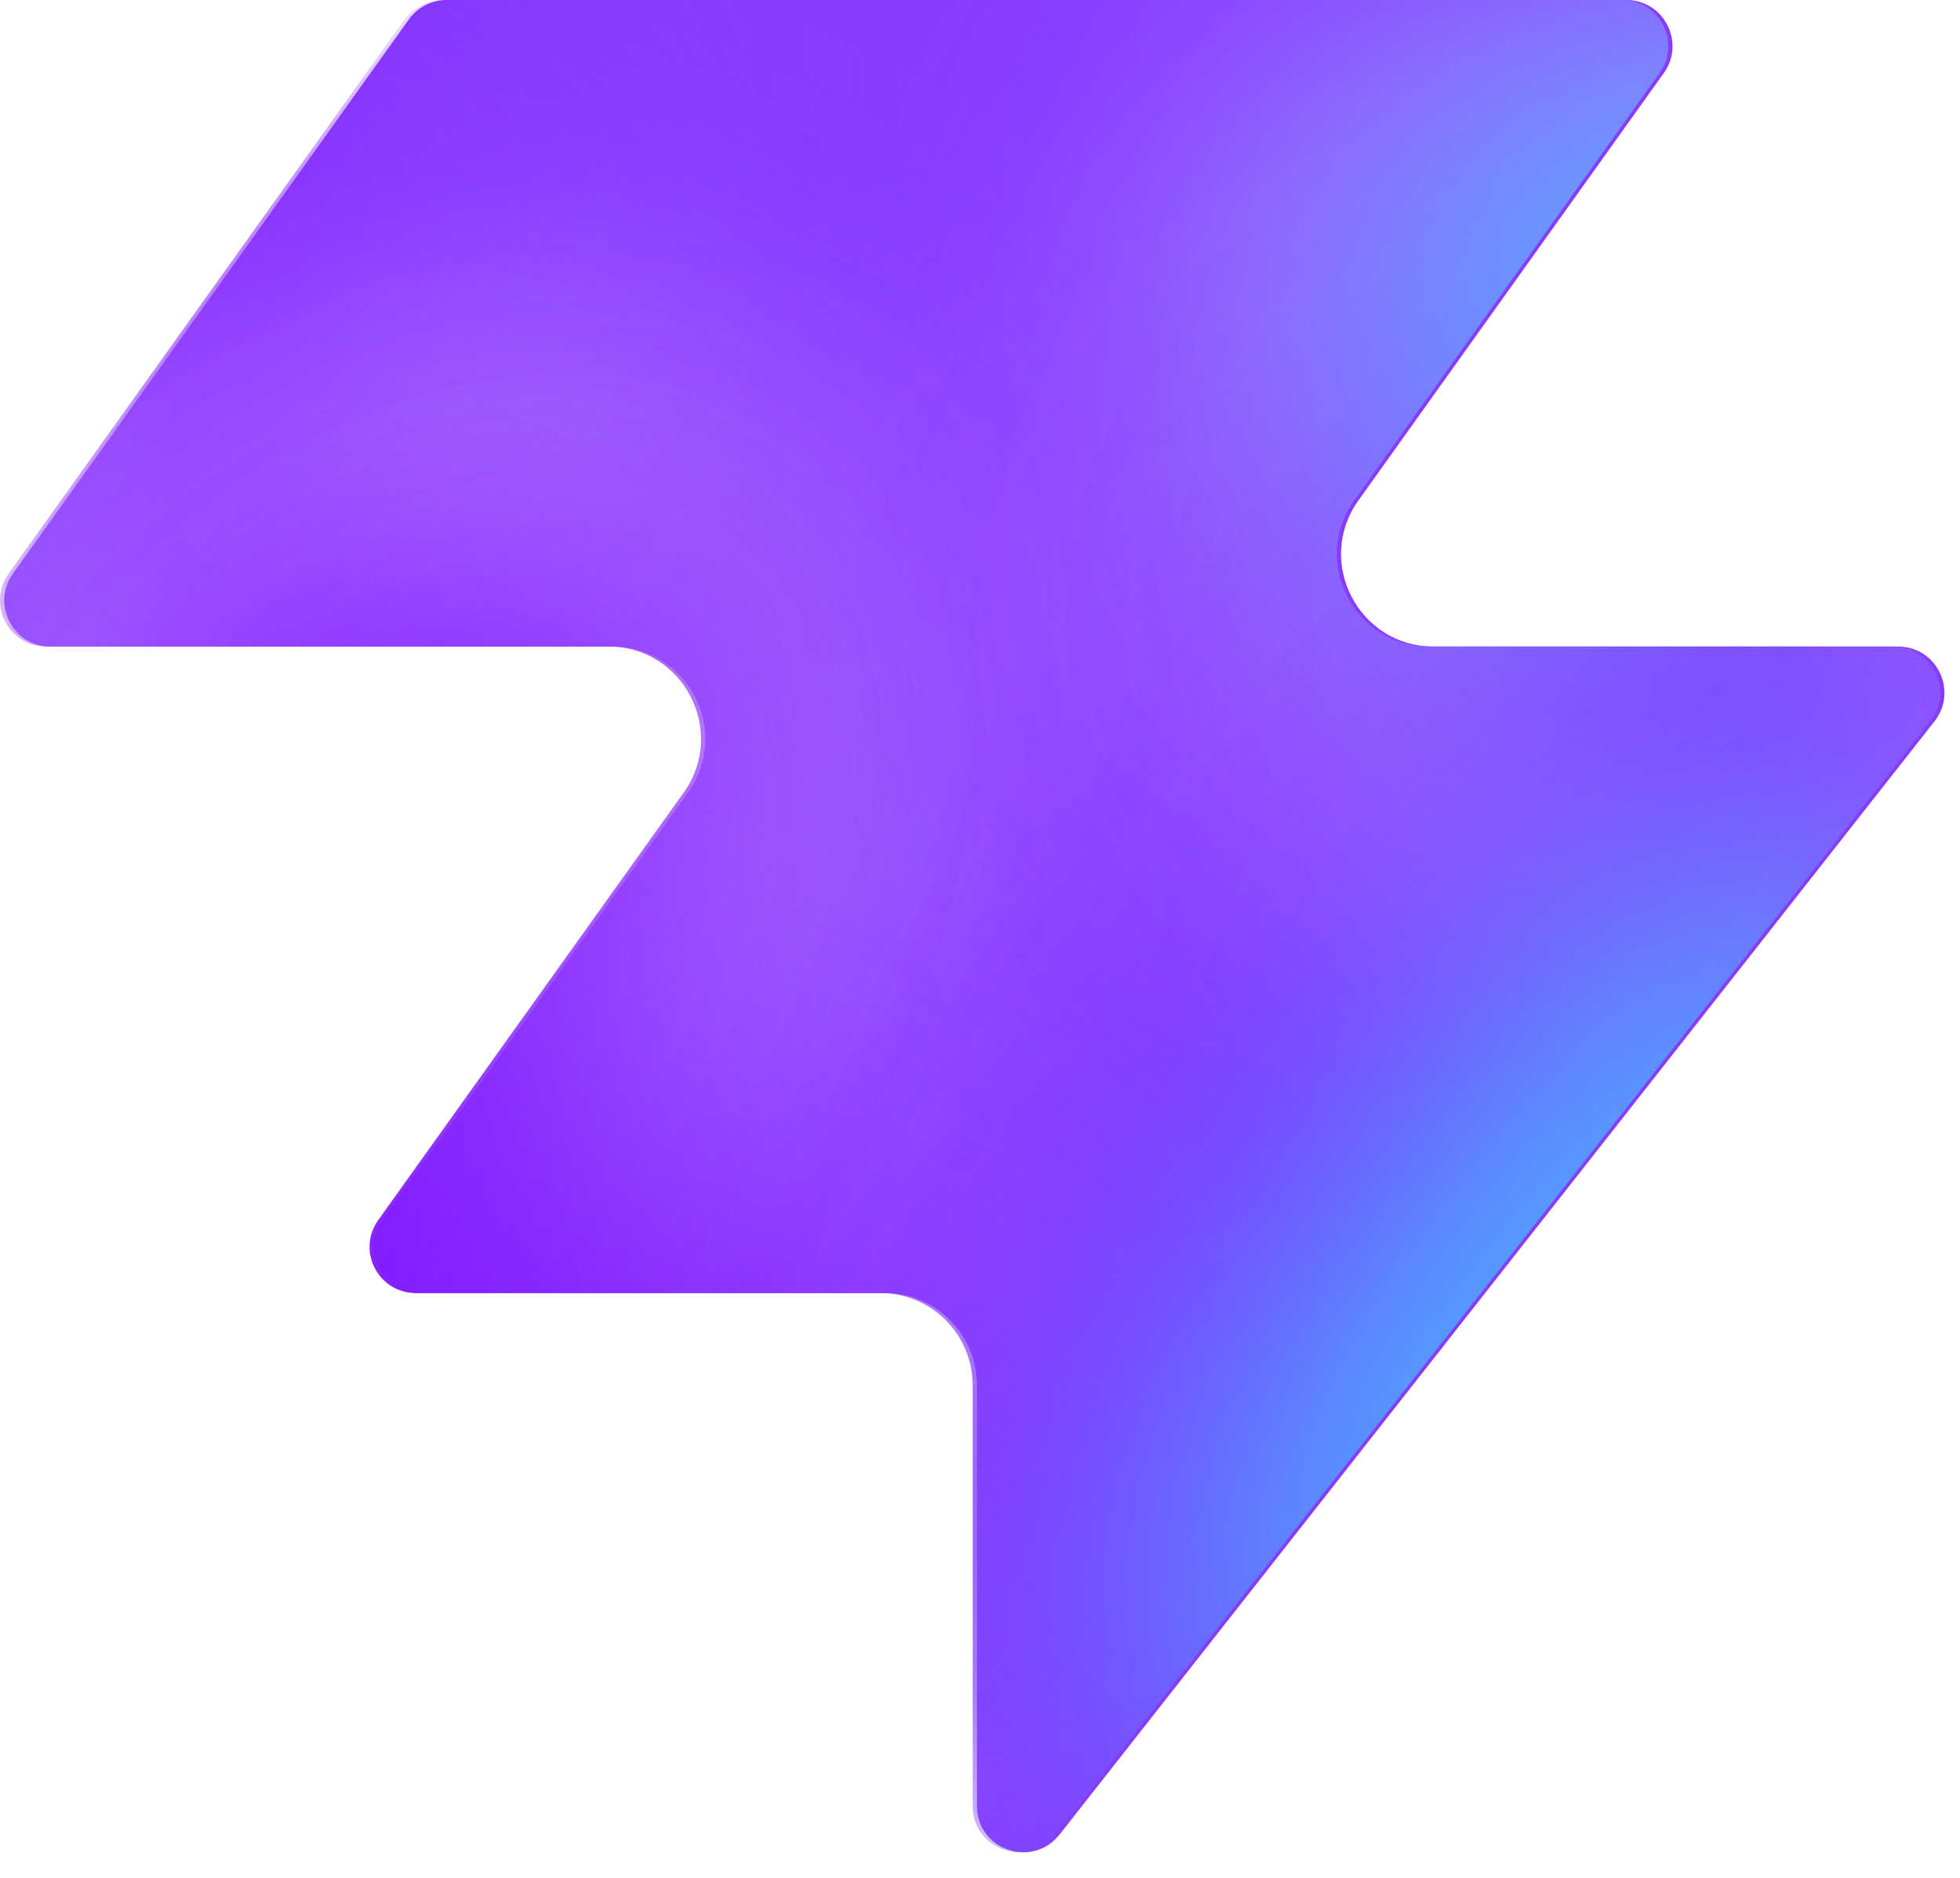
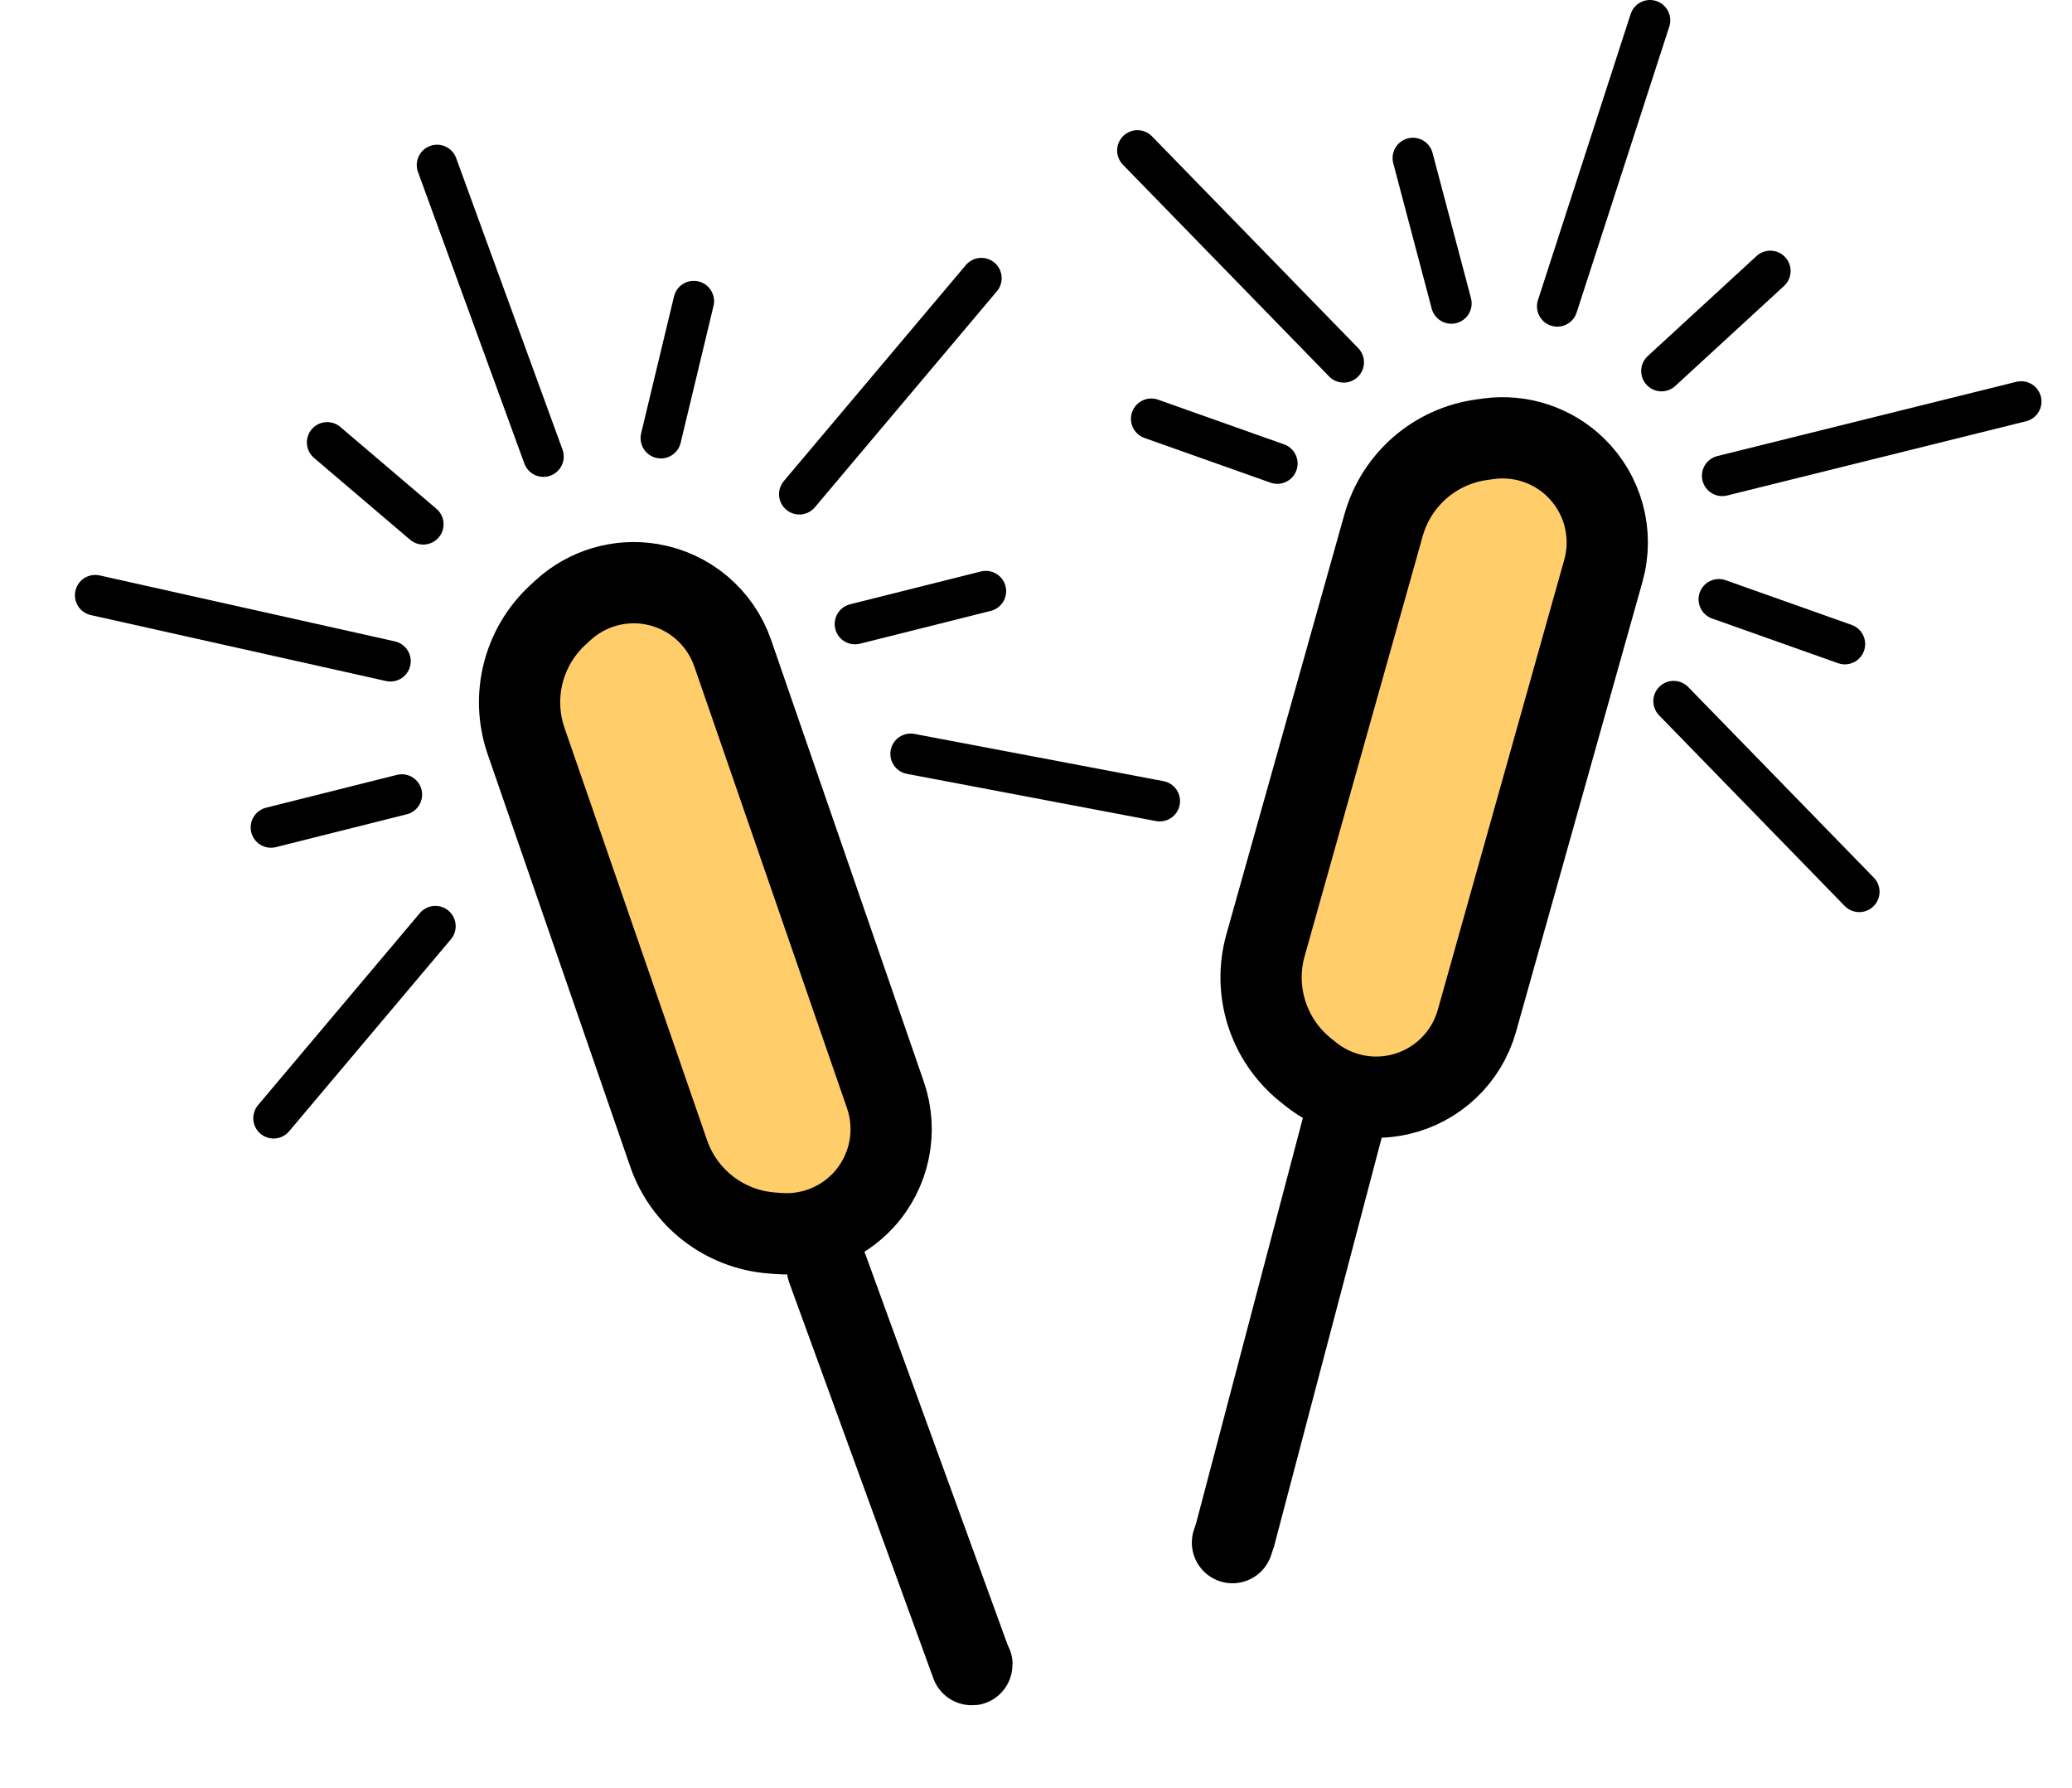
- <svg xmlns="http://www.w3.org/2000/svg" width="48" height="46" fill="none" viewBox="0 0 48 46">
-   <path fill="#863bff" d="M25.946 44.938c-.664.845-2.021.375-2.021-.698V33.937a2.26 2.26 0 0 0-2.262-2.262H10.287c-.92 0-1.456-1.04-.92-1.788l7.48-10.471c1.07-1.497 0-3.578-1.842-3.578H1.237c-.92 0-1.456-1.04-.92-1.788L10.013.474c.214-.297.556-.474.92-.474h28.894c.92 0 1.456 1.04.92 1.788l-7.48 10.471c-1.07 1.498 0 3.579 1.842 3.579h11.377c.943 0 1.473 1.088.89 1.83L25.947 44.94z" style="fill:#863bff;fill:color(display-p3 .525 .23 1);fill-opacity:1" />
-   <mask id="a" width="48" height="46" x="0" y="0" maskUnits="userSpaceOnUse" style="mask-type:alpha">
-     <path fill="#000" d="M25.842 44.938c-.664.844-2.021.375-2.021-.698V33.937a2.26 2.26 0 0 0-2.262-2.262H10.183c-.92 0-1.456-1.04-.92-1.788l7.48-10.471c1.07-1.498 0-3.579-1.842-3.579H1.133c-.92 0-1.456-1.04-.92-1.787L9.91.473c.214-.297.556-.474.92-.474h28.894c.92 0 1.456 1.04.92 1.788l-7.48 10.471c-1.07 1.498 0 3.578 1.842 3.578h11.377c.943 0 1.473 1.088.89 1.832L25.843 44.94z" style="fill:#000;fill-opacity:1" />
-   </mask>
-   <g mask="url(#a)">
-     <g filter="url(#b)">
-       <ellipse cx="5.508" cy="14.704" fill="#ede6ff" rx="5.508" ry="14.704" style="fill:#ede6ff;fill:color(display-p3 .927 .903 1);fill-opacity:1" transform="matrix(.00324 1 1 -.00324 -4.47 31.516)" />
-     </g>
-     <g filter="url(#c)">
-       <ellipse cx="10.399" cy="29.851" fill="#ede6ff" rx="10.399" ry="29.851" style="fill:#ede6ff;fill:color(display-p3 .927 .903 1);fill-opacity:1" transform="matrix(.00324 1 1 -.00324 -39.328 7.883)" />
-     </g>
-     <g filter="url(#d)">
-       <ellipse cx="5.508" cy="30.487" fill="#7e14ff" rx="5.508" ry="30.487" style="fill:#7e14ff;fill:color(display-p3 .492 .077 1);fill-opacity:1" transform="rotate(89.814 -25.913 -14.639)scale(1 -1)" />
-     </g>
-     <g filter="url(#e)">
-       <ellipse cx="5.508" cy="30.599" fill="#7e14ff" rx="5.508" ry="30.599" style="fill:#7e14ff;fill:color(display-p3 .492 .077 1);fill-opacity:1" transform="rotate(89.814 -32.644 -3.334)scale(1 -1)" />
-     </g>
-     <g filter="url(#f)">
-       <ellipse cx="5.508" cy="30.599" fill="#7e14ff" rx="5.508" ry="30.599" style="fill:#7e14ff;fill:color(display-p3 .492 .077 1);fill-opacity:1" transform="matrix(.00324 1 1 -.00324 -34.34 30.47)" />
-     </g>
-     <g filter="url(#g)">
-       <ellipse cx="14.072" cy="22.078" fill="#ede6ff" rx="14.072" ry="22.078" style="fill:#ede6ff;fill:color(display-p3 .927 .903 1);fill-opacity:1" transform="rotate(93.35 24.506 48.493)scale(-1 1)" />
-     </g>
-     <g filter="url(#h)">
-       <ellipse cx="3.47" cy="21.501" fill="#7e14ff" rx="3.47" ry="21.501" style="fill:#7e14ff;fill:color(display-p3 .492 .077 1);fill-opacity:1" transform="rotate(89.009 28.708 47.59)scale(-1 1)" />
-     </g>
-     <g filter="url(#i)">
-       <ellipse cx="3.47" cy="21.501" fill="#7e14ff" rx="3.47" ry="21.501" style="fill:#7e14ff;fill:color(display-p3 .492 .077 1);fill-opacity:1" transform="rotate(89.009 28.708 47.59)scale(-1 1)" />
-     </g>
-     <g filter="url(#j)">
-       <ellipse cx=".387" cy="8.972" fill="#7e14ff" rx="4.407" ry="29.108" style="fill:#7e14ff;fill:color(display-p3 .492 .077 1);fill-opacity:1" transform="rotate(39.51 .387 8.972)" />
-     </g>
-     <g filter="url(#k)">
-       <ellipse cx="47.523" cy="-6.092" fill="#7e14ff" rx="4.407" ry="29.108" style="fill:#7e14ff;fill:color(display-p3 .492 .077 1);fill-opacity:1" transform="rotate(37.892 47.523 -6.092)" />
-     </g>
-     <g filter="url(#l)">
-       <ellipse cx="41.412" cy="6.333" fill="#47bfff" rx="5.971" ry="9.665" style="fill:#47bfff;fill:color(display-p3 .28 .748 1);fill-opacity:1" transform="rotate(37.892 41.412 6.333)" />
-     </g>
-     <g filter="url(#m)">
-       <ellipse cx="-1.879" cy="38.332" fill="#7e14ff" rx="4.407" ry="29.108" style="fill:#7e14ff;fill:color(display-p3 .492 .077 1);fill-opacity:1" transform="rotate(37.892 -1.88 38.332)" />
-     </g>
-     <g filter="url(#n)">
-       <ellipse cx="-1.879" cy="38.332" fill="#7e14ff" rx="4.407" ry="29.108" style="fill:#7e14ff;fill:color(display-p3 .492 .077 1);fill-opacity:1" transform="rotate(37.892 -1.88 38.332)" />
-     </g>
-     <g filter="url(#o)">
-       <ellipse cx="35.651" cy="29.907" fill="#7e14ff" rx="4.407" ry="29.108" style="fill:#7e14ff;fill:color(display-p3 .492 .077 1);fill-opacity:1" transform="rotate(37.892 35.651 29.907)" />
-     </g>
-     <g filter="url(#p)">
-       <ellipse cx="38.418" cy="32.4" fill="#47bfff" rx="5.971" ry="15.297" style="fill:#47bfff;fill:color(display-p3 .28 .748 1);fill-opacity:1" transform="rotate(37.892 38.418 32.4)" />
-     </g>
-   </g>
-   <defs>
-     <filter id="b" width="60.045" height="41.654" x="-19.77" y="16.149" color-interpolation-filters="sRGB" filterUnits="userSpaceOnUse">
-       <feFlood flood-opacity="0" result="BackgroundImageFix" />
-       <feBlend in="SourceGraphic" in2="BackgroundImageFix" result="shape" />
-       <feGaussianBlur result="effect1_foregroundBlur_2002_17158" stdDeviation="7.659" />
-     </filter>
-     <filter id="c" width="90.34" height="51.437" x="-54.613" y="-7.533" color-interpolation-filters="sRGB" filterUnits="userSpaceOnUse">
-       <feFlood flood-opacity="0" result="BackgroundImageFix" />
-       <feBlend in="SourceGraphic" in2="BackgroundImageFix" result="shape" />
-       <feGaussianBlur result="effect1_foregroundBlur_2002_17158" stdDeviation="7.659" />
-     </filter>
-     <filter id="d" width="79.355" height="29.4" x="-49.64" y="2.03" color-interpolation-filters="sRGB" filterUnits="userSpaceOnUse">
-       <feFlood flood-opacity="0" result="BackgroundImageFix" />
-       <feBlend in="SourceGraphic" in2="BackgroundImageFix" result="shape" />
-       <feGaussianBlur result="effect1_foregroundBlur_2002_17158" stdDeviation="4.596" />
-     </filter>
-     <filter id="e" width="79.579" height="29.4" x="-45.045" y="20.029" color-interpolation-filters="sRGB" filterUnits="userSpaceOnUse">
-       <feFlood flood-opacity="0" result="BackgroundImageFix" />
-       <feBlend in="SourceGraphic" in2="BackgroundImageFix" result="shape" />
-       <feGaussianBlur result="effect1_foregroundBlur_2002_17158" stdDeviation="4.596" />
-     </filter>
-     <filter id="f" width="79.579" height="29.4" x="-43.513" y="21.178" color-interpolation-filters="sRGB" filterUnits="userSpaceOnUse">
-       <feFlood flood-opacity="0" result="BackgroundImageFix" />
-       <feBlend in="SourceGraphic" in2="BackgroundImageFix" result="shape" />
-       <feGaussianBlur result="effect1_foregroundBlur_2002_17158" stdDeviation="4.596" />
-     </filter>
-     <filter id="g" width="74.749" height="58.852" x="15.756" y="-17.901" color-interpolation-filters="sRGB" filterUnits="userSpaceOnUse">
-       <feFlood flood-opacity="0" result="BackgroundImageFix" />
-       <feBlend in="SourceGraphic" in2="BackgroundImageFix" result="shape" />
-       <feGaussianBlur result="effect1_foregroundBlur_2002_17158" stdDeviation="7.659" />
-     </filter>
-     <filter id="h" width="61.377" height="25.362" x="23.548" y="2.284" color-interpolation-filters="sRGB" filterUnits="userSpaceOnUse">
-       <feFlood flood-opacity="0" result="BackgroundImageFix" />
-       <feBlend in="SourceGraphic" in2="BackgroundImageFix" result="shape" />
-       <feGaussianBlur result="effect1_foregroundBlur_2002_17158" stdDeviation="4.596" />
-     </filter>
-     <filter id="i" width="61.377" height="25.362" x="23.548" y="2.284" color-interpolation-filters="sRGB" filterUnits="userSpaceOnUse">
-       <feFlood flood-opacity="0" result="BackgroundImageFix" />
-       <feBlend in="SourceGraphic" in2="BackgroundImageFix" result="shape" />
-       <feGaussianBlur result="effect1_foregroundBlur_2002_17158" stdDeviation="4.596" />
-     </filter>
-     <filter id="j" width="56.045" height="63.649" x="-27.636" y="-22.853" color-interpolation-filters="sRGB" filterUnits="userSpaceOnUse">
-       <feFlood flood-opacity="0" result="BackgroundImageFix" />
-       <feBlend in="SourceGraphic" in2="BackgroundImageFix" result="shape" />
-       <feGaussianBlur result="effect1_foregroundBlur_2002_17158" stdDeviation="4.596" />
-     </filter>
-     <filter id="k" width="54.814" height="64.646" x="20.116" y="-38.415" color-interpolation-filters="sRGB" filterUnits="userSpaceOnUse">
-       <feFlood flood-opacity="0" result="BackgroundImageFix" />
-       <feBlend in="SourceGraphic" in2="BackgroundImageFix" result="shape" />
-       <feGaussianBlur result="effect1_foregroundBlur_2002_17158" stdDeviation="4.596" />
-     </filter>
-     <filter id="l" width="33.541" height="35.313" x="24.641" y="-11.323" color-interpolation-filters="sRGB" filterUnits="userSpaceOnUse">
-       <feFlood flood-opacity="0" result="BackgroundImageFix" />
-       <feBlend in="SourceGraphic" in2="BackgroundImageFix" result="shape" />
-       <feGaussianBlur result="effect1_foregroundBlur_2002_17158" stdDeviation="4.596" />
-     </filter>
-     <filter id="m" width="54.814" height="64.646" x="-29.286" y="6.009" color-interpolation-filters="sRGB" filterUnits="userSpaceOnUse">
-       <feFlood flood-opacity="0" result="BackgroundImageFix" />
-       <feBlend in="SourceGraphic" in2="BackgroundImageFix" result="shape" />
-       <feGaussianBlur result="effect1_foregroundBlur_2002_17158" stdDeviation="4.596" />
-     </filter>
-     <filter id="n" width="54.814" height="64.646" x="-29.286" y="6.009" color-interpolation-filters="sRGB" filterUnits="userSpaceOnUse">
-       <feFlood flood-opacity="0" result="BackgroundImageFix" />
-       <feBlend in="SourceGraphic" in2="BackgroundImageFix" result="shape" />
-       <feGaussianBlur result="effect1_foregroundBlur_2002_17158" stdDeviation="4.596" />
-     </filter>
-     <filter id="o" width="54.814" height="64.646" x="8.244" y="-2.416" color-interpolation-filters="sRGB" filterUnits="userSpaceOnUse">
-       <feFlood flood-opacity="0" result="BackgroundImageFix" />
-       <feBlend in="SourceGraphic" in2="BackgroundImageFix" result="shape" />
-       <feGaussianBlur result="effect1_foregroundBlur_2002_17158" stdDeviation="4.596" />
-     </filter>
-     <filter id="p" width="39.409" height="43.623" x="18.713" y="10.588" color-interpolation-filters="sRGB" filterUnits="userSpaceOnUse">
-       <feFlood flood-opacity="0" result="BackgroundImageFix" />
-       <feBlend in="SourceGraphic" in2="BackgroundImageFix" result="shape" />
-       <feGaussianBlur result="effect1_foregroundBlur_2002_17158" stdDeviation="4.596" />
-     </filter>
-   </defs>
+ <svg xmlns="http://www.w3.org/2000/svg" width="51" height="44" viewBox="0 0 51 44" fill="none">
+   <path d="M10.716 22.794L6.734 27.519M9.89 19.555L6.67 20.363M9.61 16.272L2.344 14.649M10.418 12.902L8.053 10.888M13.376 11.236L10.758 4.061M16.267 10.782L17.076 7.412M19.675 12.162L24.155 6.846M21.045 15.357L24.265 14.549M22.415 18.553L28.545 19.715" stroke="black" stroke-linecap="round" />
+   <path d="M20.366 31.223L23.914 40.965C23.916 40.971 23.924 40.97 23.924 40.964" stroke="black" stroke-width="2" stroke-linecap="round" />
+   <path d="M13.738 15.128L13.861 15.015C14.444 14.482 15.239 14.245 16.018 14.374C16.951 14.527 17.725 15.18 18.034 16.073L21.794 26.948C22.102 27.841 21.897 28.833 21.258 29.53C20.724 30.112 19.953 30.416 19.166 30.357L18.998 30.344C17.837 30.256 16.839 29.487 16.458 28.386L12.949 18.237C12.569 17.136 12.879 15.915 13.738 15.128Z" fill="#FFCD69" stroke="black" stroke-width="2" stroke-linecap="round" />
+   <path d="M36.475 10.821L36.641 10.798C37.424 10.692 38.212 10.951 38.779 11.501C39.458 12.159 39.721 13.136 39.465 14.047L36.352 25.124C36.096 26.034 35.362 26.731 34.439 26.939C33.669 27.113 32.862 26.923 32.249 26.425L32.119 26.32C31.215 25.585 30.834 24.384 31.149 23.263L34.055 12.925C34.37 11.803 35.321 10.977 36.475 10.821Z" fill="#FFCD69" stroke="black" stroke-width="2" stroke-linecap="round" />
+   <path d="M33.049 27.717L30.4 37.773L30.336 37.964" stroke="black" stroke-width="2" stroke-linecap="round" />
+   <path d="M31.439 11.407L28.337 10.307M33.073 8.916L27.997 3.704M35.723 7.467L34.777 3.89M38.331 7.539L40.612 0.5M40.896 9.131L43.574 6.669M42.391 11.709L49.749 9.882M42.308 14.75L45.409 15.85M41.195 17.256L45.763 21.947" stroke="black" stroke-linecap="round" />
</svg>
